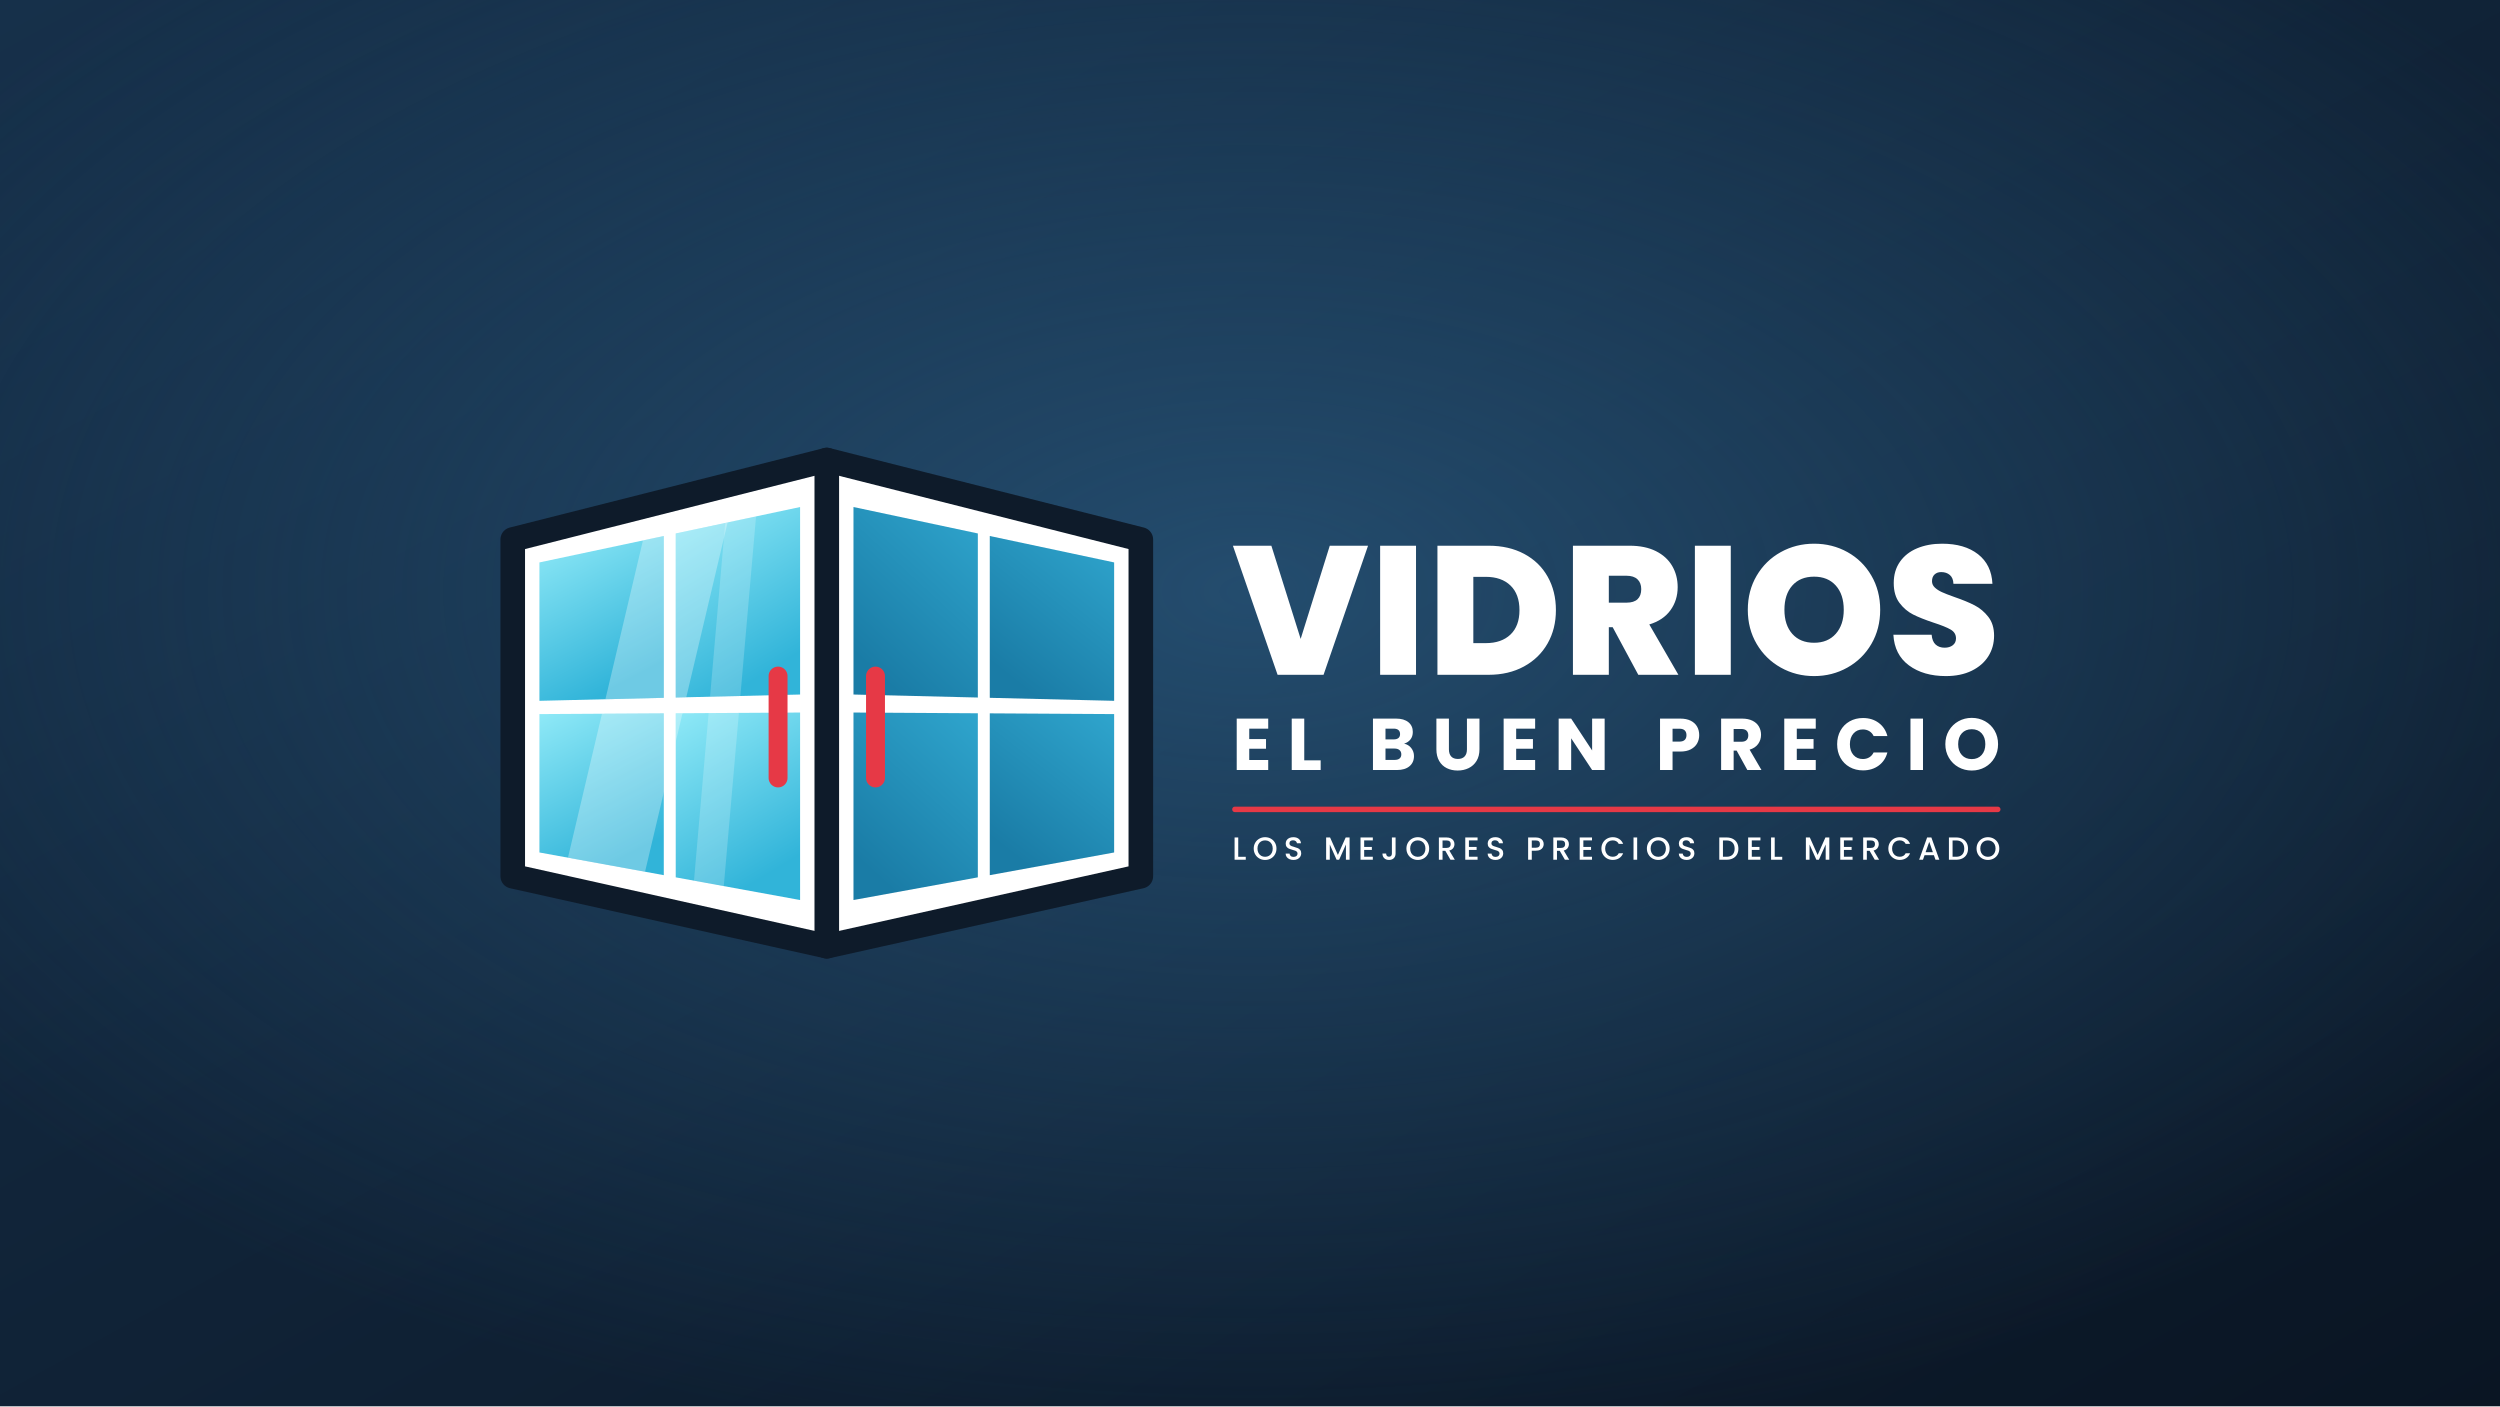
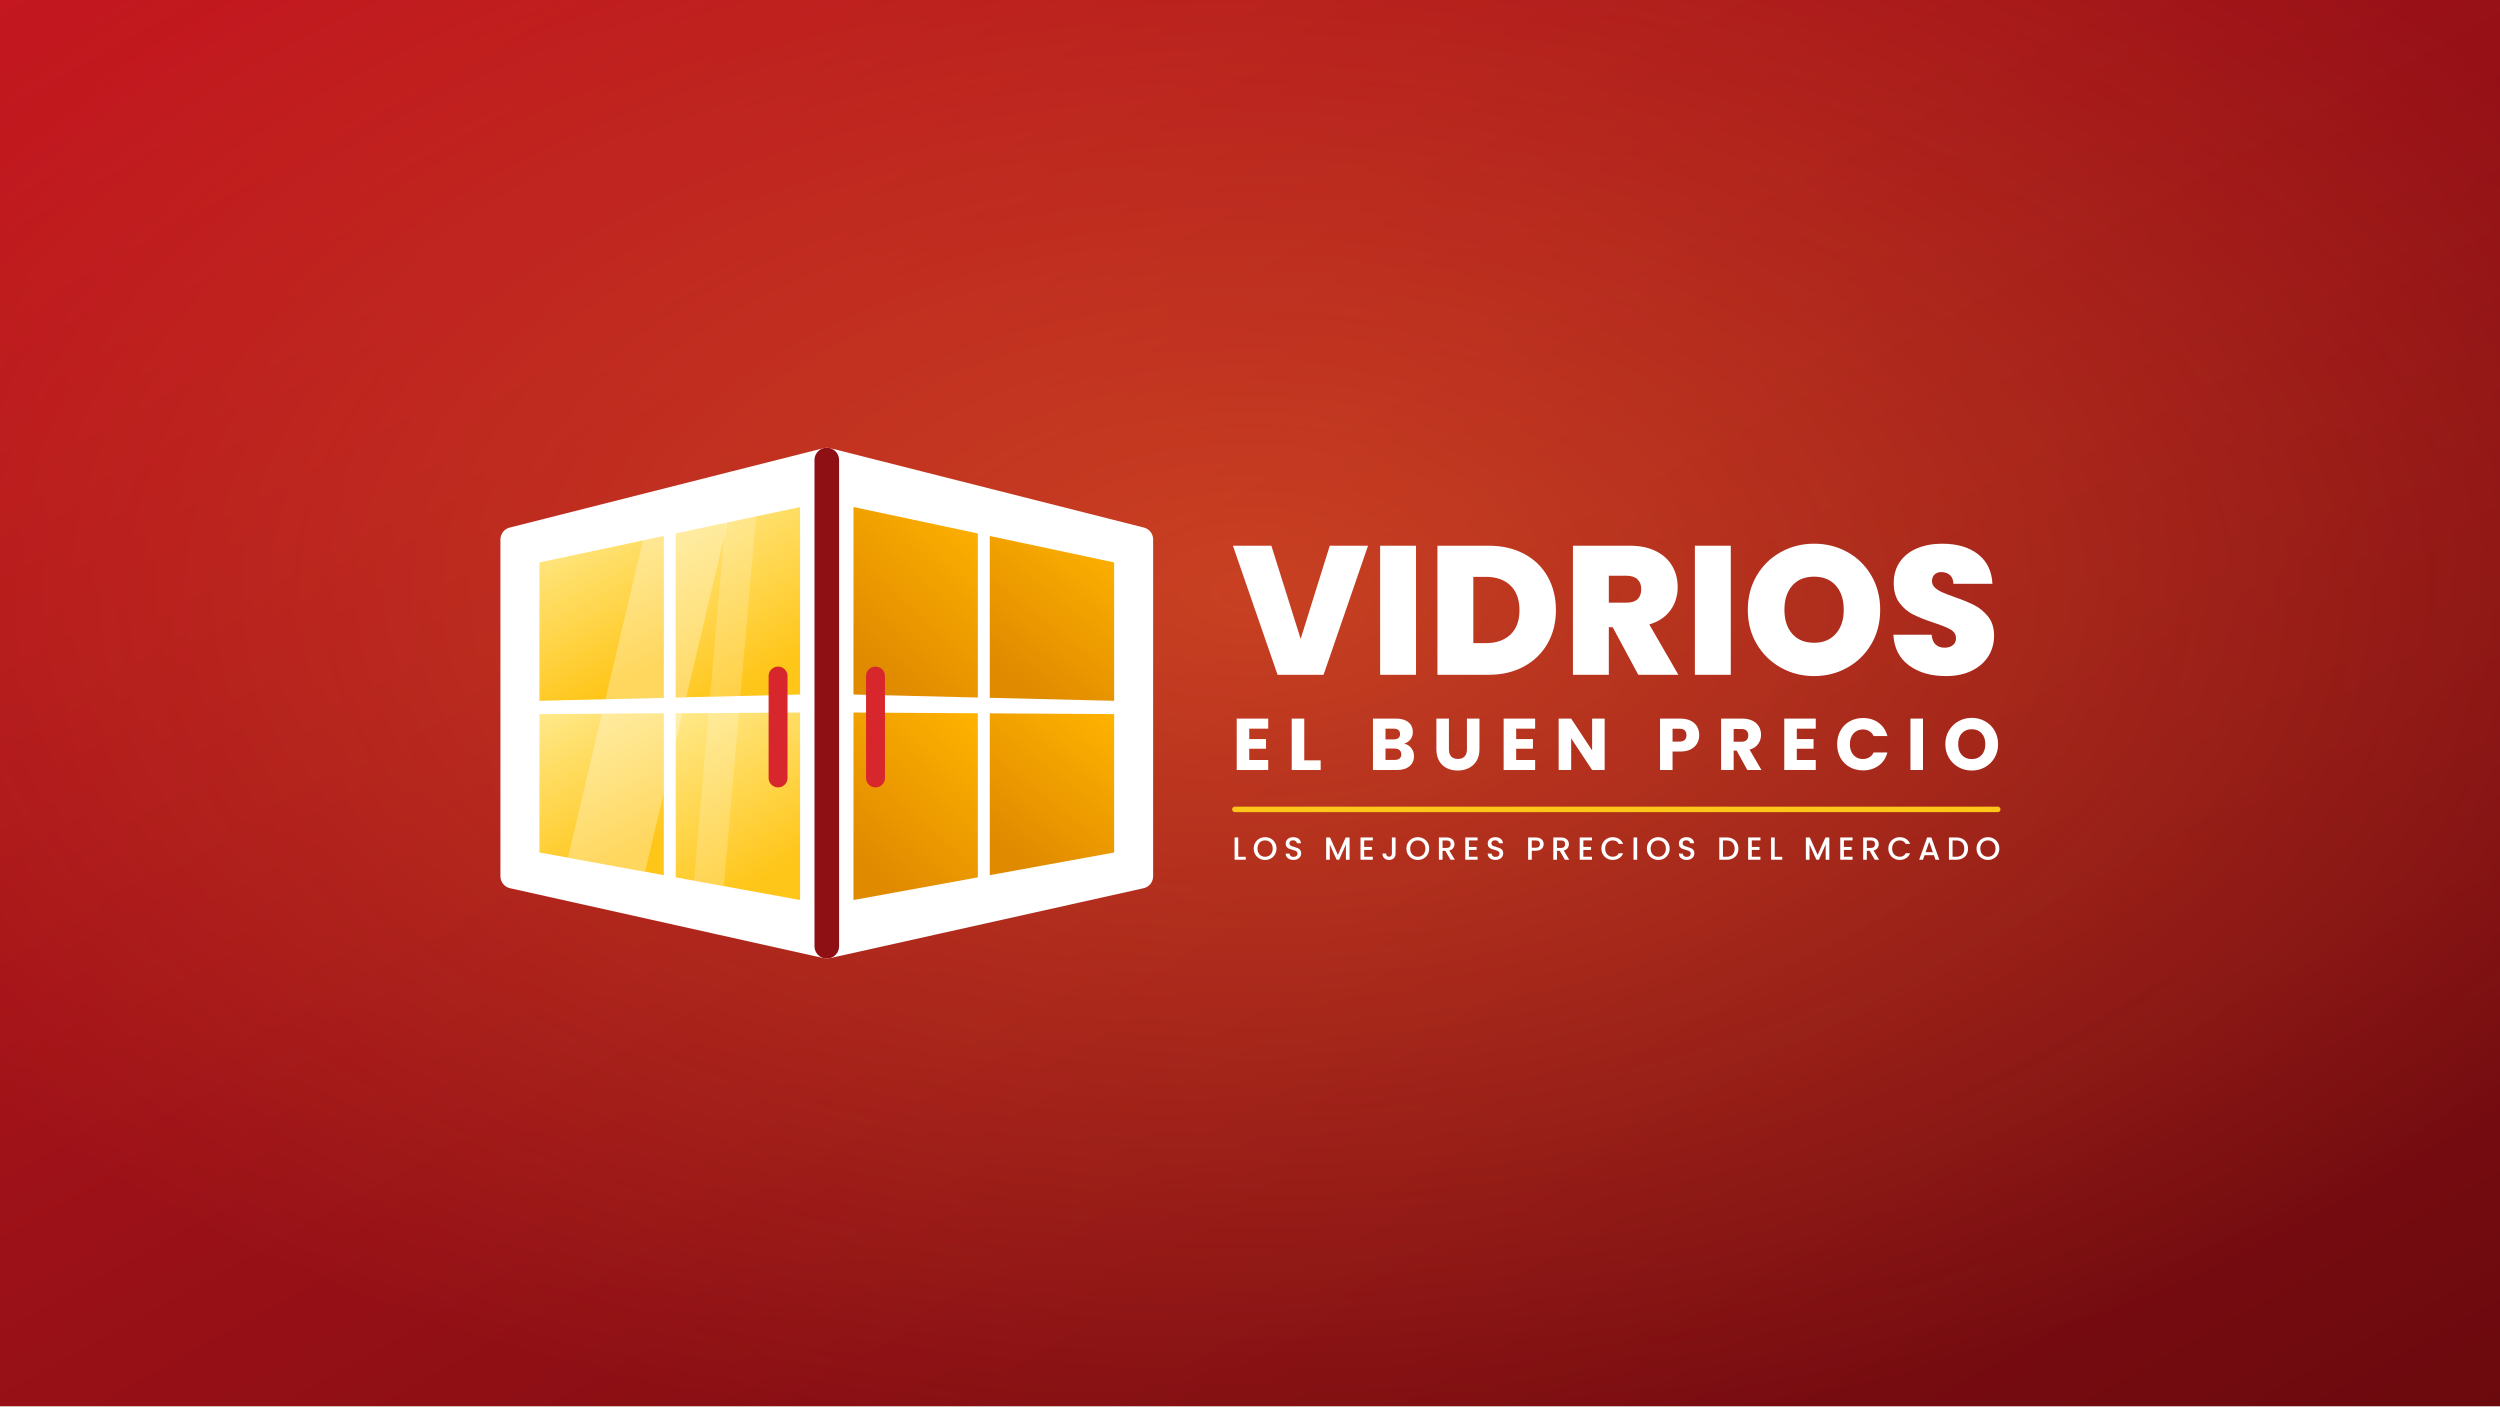
<svg xmlns="http://www.w3.org/2000/svg" viewBox="0 0 2048 1152" width="2048" height="1152">
  <defs>
    <linearGradient id="glassA" x1="0" y1="0" x2="0.4" y2="1">
-       <stop offset="0" stop-color="#8FE9F7" />
-       <stop offset="1" stop-color="#31B4D9" />
+       <stop offset="0" stop-color="#FFE98A" />
+       <stop offset="1" stop-color="#FFC61A" />
    </linearGradient>
    <linearGradient id="glassB" x1="1" y1="0" x2="0.4" y2="1">
-       <stop offset="0" stop-color="#2FA5CD" />
-       <stop offset="1" stop-color="#1A7CA6" />
+       <stop offset="0" stop-color="#FFB300" />
+       <stop offset="1" stop-color="#E08A00" />
    </linearGradient>
    <linearGradient id="bgDark" x1="0" y1="0" x2="1" y2="1">
-       <stop offset="0" stop-color="#16304A" />
-       <stop offset="1" stop-color="#0A1523" />
+       <stop offset="0" stop-color="#C4171F" />
+       <stop offset="1" stop-color="#6B0A0E" />
    </linearGradient>
    <radialGradient id="bgGlow" cx="0.5" cy="0.42" r="0.62">
-       <stop offset="0" stop-color="#2A5A80" stop-opacity="0.75" />
-       <stop offset="1" stop-color="#2A5A80" stop-opacity="0" />
+       <stop offset="0" stop-color="#FF7A2F" stop-opacity="0.45" />
+       <stop offset="1" stop-color="#FF7A2F" stop-opacity="0" />
    </radialGradient>
    <clipPath id="clipGlass">
      <polygon points="471.78,297.69 340.31,325.63 340.31,499.08 471.78,495.91" fill="#000" />
      <polygon points="471.78,514.94 340.31,515.73 340.31,689.18 471.78,713.16" fill="#000" />
      <polygon points="327.69,328.32 196.22,356.26 196.22,502.56 327.69,499.39" fill="#000" />
      <polygon points="327.69,515.80 196.22,516.59 196.22,662.89 327.69,686.87" fill="#000" />
    </clipPath>
  </defs>
  <rect width="2048" height="1152" fill="url(#bgDark)" />
  <rect width="2048" height="1152" fill="url(#bgGlow)" />
  <g transform="translate(409.182,366.000) scale(0.77491) translate(-154.00,-234.00)">
-     <polygon points="500.00,248.00 832.00,332.00 832.00,688.00 500.00,762.00 168.00,688.00 168.00,332.00" fill="#FFFFFF" stroke="#0E1B2A" stroke-width="26" stroke-linejoin="round" />
+     <polygon points="500.00,248.00 832.00,332.00 832.00,688.00 500.00,762.00 168.00,688.00 168.00,332.00" fill="#FFFFFF" stroke="#FFFFFF" stroke-width="26" stroke-linejoin="round" />
    <g>
      <polygon points="471.78,297.69 340.31,325.63 340.31,499.08 471.78,495.91" fill="url(#glassA)" />
      <polygon points="471.78,514.94 340.31,515.73 340.31,689.18 471.78,713.16" fill="url(#glassA)" />
      <polygon points="327.69,328.32 196.22,356.26 196.22,502.56 327.69,499.39" fill="url(#glassA)" />
      <polygon points="327.69,515.80 196.22,516.59 196.22,662.89 327.69,686.87" fill="url(#glassA)" />
    </g>
    <g>
      <polygon points="528.22,297.69 659.69,325.63 659.69,499.08 528.22,495.91" fill="url(#glassB)" />
      <polygon points="528.22,514.94 659.69,515.73 659.69,689.18 528.22,713.16" fill="url(#glassB)" />
      <polygon points="672.31,328.32 803.78,356.26 803.78,502.56 672.31,499.39" fill="url(#glassB)" />
      <polygon points="672.31,515.80 803.78,516.59 803.78,662.89 672.31,686.87" fill="url(#glassB)" />
    </g>
    <g clip-path="url(#clipGlass)">
      <polygon points="200,780 330,230 415,230 285,780" fill="#FFFFFF" opacity="0.30" />
      <polygon points="352,780 400,230 432,230 384,780" fill="#FFFFFF" opacity="0.20" />
    </g>
-     <line x1="500.0" y1="248.0" x2="500.0" y2="762.0" stroke="#0E1B2A" stroke-width="26" stroke-linecap="round" />
-     <line x1="448.5" y1="476.4" x2="448.5" y2="584.1" stroke="#E63946" stroke-width="20" stroke-linecap="round" />
-     <line x1="551.5" y1="476.4" x2="551.5" y2="584.1" stroke="#E63946" stroke-width="20" stroke-linecap="round" />
+     <line x1="500.0" y1="248.0" x2="500.0" y2="762.0" stroke="#8E1015" stroke-width="26" stroke-linecap="round" />
+     <line x1="448.5" y1="476.4" x2="448.5" y2="584.1" stroke="#D7262C" stroke-width="20" stroke-linecap="round" />
+     <line x1="551.5" y1="476.4" x2="551.5" y2="584.1" stroke="#D7262C" stroke-width="20" stroke-linecap="round" />
  </g>
  <g transform="translate(1009.4,447.8)">
    <g transform="translate(0,105.00)">
      <path d="M111.3 -105.75 74.85 0.0H37.2L0.6 -105.75H32.1L56.1 -29.4L79.95 -105.75Z M150.6 -105.75V0.0H121.2V-105.75Z M265.2 -52.95Q265.2 -37.65 258.375 -25.65Q251.55 -13.65 239.025 -6.825Q226.5 0.0 210.0 0.0H168.15V-105.75H210.0Q226.65 -105.75 239.175 -99.075Q251.7 -92.4 258.45 -80.4Q265.2 -68.4 265.2 -52.95ZM235.35 -52.95Q235.35 -66.0 228.0 -73.125Q220.65 -80.25 207.75 -80.25H197.55V-25.95H207.75Q220.65 -25.95 228.0 -33.0Q235.35 -40.05 235.35 -52.95Z M332.7 0.0 311.7 -39.0H308.55V0.0H279.15V-105.75H325.5Q338.25 -105.75 347.1 -101.325Q355.95 -96.9 360.45 -89.175Q364.95 -81.45 364.95 -71.85Q364.95 -61.05 359.025 -52.875Q353.1 -44.7 341.7 -41.25L365.55 0.0ZM308.55 -59.1H323.1Q329.1 -59.1 332.1 -61.95Q335.1 -64.8 335.1 -70.2Q335.1 -75.3 332.025 -78.225Q328.95 -81.15 323.1 -81.15H308.55Z M408.45 -105.75V0.0H379.05V-105.75Z M422.4 -53.25Q422.4 -68.85 429.675 -81.225Q436.95 -93.6 449.4 -100.5Q461.85 -107.4 476.7 -107.4Q491.7 -107.4 504.075 -100.5Q516.45 -93.6 523.65 -81.225Q530.85 -68.85 530.85 -53.25Q530.85 -37.65 523.65 -25.275Q516.45 -12.9 504 -5.925Q491.55 1.05 476.7 1.05Q461.85 1.05 449.4 -5.925Q436.95 -12.9 429.675 -25.275Q422.4 -37.65 422.4 -53.25ZM501 -53.25Q501 -65.85 494.475 -73.125Q487.95 -80.4 476.7 -80.4Q465.3 -80.4 458.85 -73.125Q452.4 -65.85 452.4 -53.25Q452.4 -40.8 458.85 -33.525Q465.3 -26.25 476.7 -26.25Q487.95 -26.25 494.475 -33.6Q501 -40.95 501 -53.25Z M541.65 -32.85H573.0Q573.45 -27.3 576.3 -24.75Q579.15 -22.2 583.65 -22.2Q587.7 -22.2 590.325 -24.225Q592.95 -26.25 592.95 -29.85Q592.95 -34.5 588.6 -37.05Q584.25 -39.6 574.5 -42.75Q564.15 -46.2 557.775 -49.425Q551.4 -52.65 546.675 -58.875Q541.95 -65.1 541.95 -75.15Q541.95 -85.35 547.05 -92.625Q552.15 -99.9 561.15 -103.65Q570.15 -107.4 581.55 -107.4Q600.0 -107.4 611.025 -98.775Q622.05 -90.15 622.8 -74.55H590.85Q590.7 -79.35 587.925 -81.75Q585.15 -84.15 580.8 -84.15Q577.5 -84.15 575.4 -82.2Q573.3 -80.25 573.3 -76.65Q573.3 -73.65 575.625 -71.475Q577.95 -69.3 581.4 -67.725Q584.85 -66.15 591.6 -63.75Q601.65 -60.3 608.175 -56.925Q614.7 -53.55 619.425 -47.475Q624.15 -41.4 624.15 -32.1Q624.15 -22.65 619.425 -15.15Q614.7 -7.65 605.775 -3.3Q596.85 1.05 584.7 1.05Q566.25 1.05 554.4 -7.725Q542.55 -16.5 541.65 -32.85Z" fill="#FFFFFF" />
      <path d="M13.98 44.1V52.62H27.72V60.54H13.98V69.78H29.52V78.0H3.72V35.88H29.52V44.1Z M59.045 70.08H72.485V78.0H48.785V35.88H59.045Z M148.934 66.54Q148.934 71.82 145.244 74.91Q141.554 78.0 134.954 78.0H115.334V35.88H134.294Q140.714 35.88 144.344 38.82Q147.974 41.76 147.974 46.8Q147.974 50.52 146.024 52.98Q144.074 55.44 140.834 56.4Q144.494 57.18 146.714 60.03Q148.934 62.88 148.934 66.54ZM125.594 52.92H132.314Q134.834 52.92 136.184 51.81Q137.534 50.7 137.534 48.54Q137.534 46.38 136.184 45.24Q134.834 44.1 132.314 44.1H125.594ZM138.554 65.16Q138.554 62.94 137.084 61.68Q135.614 60.42 133.034 60.42H125.594V69.72H133.154Q135.734 69.72 137.144 68.55Q138.554 67.38 138.554 65.16Z M177.558 35.88V61.08Q177.558 64.86 179.418 66.9Q181.278 68.94 184.878 68.94Q188.478 68.94 190.398 66.9Q192.318 64.86 192.318 61.08V35.88H202.578V61.02Q202.578 66.66 200.178 70.56Q197.778 74.46 193.728 76.44Q189.678 78.42 184.698 78.42Q179.718 78.42 175.788 76.47Q171.858 74.52 169.578 70.59Q167.298 66.66 167.298 61.02V35.88Z M232.643 44.1V52.62H246.383V60.54H232.643V69.78H248.183V78.0H222.383V35.88H248.183V44.1Z M305.128 78.0H294.868L277.708 52.02V78.0H267.448V35.88H277.708L294.868 61.98V35.88H305.128Z M367.117 62.88H360.757V78.0H350.497V35.88H367.117Q372.157 35.88 375.637 37.62Q379.117 39.36 380.857 42.42Q382.597 45.48 382.597 49.44Q382.597 53.1 380.917 56.13Q379.237 59.16 375.757 61.02Q372.277 62.88 367.117 62.88ZM372.157 49.44Q372.157 46.92 370.717 45.54Q369.277 44.16 366.337 44.16H360.757V54.72H366.337Q369.277 54.72 370.717 53.34Q372.157 51.96 372.157 49.44Z M422.022 78.0 413.262 62.1H410.802V78.0H400.542V35.88H417.762Q422.742 35.88 426.252 37.62Q429.762 39.36 431.502 42.39Q433.242 45.42 433.242 49.14Q433.242 53.34 430.872 56.64Q428.502 59.94 423.882 61.32L433.602 78.0ZM410.802 54.84H417.162Q419.982 54.84 421.392 53.46Q422.802 52.08 422.802 49.56Q422.802 47.16 421.392 45.78Q419.982 44.4 417.162 44.4H410.802Z M462.526 44.1V52.62H476.266V60.54H462.526V69.78H478.066V78.0H452.266V35.88H478.066V44.1Z M516.771 35.4Q524.271 35.4 529.611 39.36Q534.951 43.32 536.751 50.16H525.471Q524.211 47.52 521.901 46.14Q519.591 44.76 516.651 44.76Q511.911 44.76 508.971 48.06Q506.031 51.36 506.031 56.88Q506.031 62.4 508.971 65.7Q511.911 69.0 516.651 69.0Q519.591 69.0 521.901 67.62Q524.211 66.24 525.471 63.6H536.751Q534.951 70.44 529.611 74.37Q524.271 78.3 516.771 78.3Q510.651 78.3 505.821 75.57Q500.991 72.84 498.291 67.98Q495.591 63.12 495.591 56.88Q495.591 50.64 498.291 45.75Q500.991 40.86 505.821 38.13Q510.651 35.4 516.771 35.4Z M565.915 35.88V78.0H555.655V35.88Z M584.22 56.82Q584.22 50.64 587.13 45.72Q590.04 40.8 594.99 38.04Q599.94 35.28 605.88 35.28Q611.82 35.28 616.77 38.04Q621.72 40.8 624.57 45.72Q627.42 50.64 627.42 56.82Q627.42 63.0 624.54 67.95Q621.66 72.9 616.74 75.66Q611.82 78.42 605.88 78.42Q599.94 78.42 594.99 75.66Q590.04 72.9 587.13 67.95Q584.22 63.0 584.22 56.82ZM616.98 56.82Q616.98 51.24 613.95 47.91Q610.92 44.58 605.88 44.58Q600.78 44.58 597.75 47.88Q594.72 51.18 594.72 56.82Q594.72 62.4 597.75 65.73Q600.78 69.06 605.88 69.06Q610.92 69.06 613.95 65.7Q616.98 62.34 616.98 56.82Z" fill="#FFFFFF" />
-       <rect x="0" y="108.0" width="629.4" height="4.5" rx="2.2" fill="#E63946" />
+       <rect x="0" y="108.0" width="629.4" height="4.5" rx="2.2" fill="#FFC61A" />
      <path d="M4.961 149.085H11.13V151.5H1.969V133.256H4.961Z M17.646 142.339Q17.646 139.661 18.893 137.535Q20.14 135.409 22.279 134.214Q24.419 133.02 26.965 133.02Q29.538 133.02 31.677 134.214Q33.816 135.409 35.05 137.535Q36.284 139.661 36.284 142.339Q36.284 145.016 35.05 147.156Q33.816 149.295 31.677 150.489Q29.538 151.684 26.965 151.684Q24.419 151.684 22.279 150.489Q20.14 149.295 18.893 147.156Q17.646 145.016 17.646 142.339ZM33.213 142.339Q33.213 140.317 32.412 138.795Q31.611 137.273 30.194 136.459Q28.776 135.645 26.965 135.645Q25.154 135.645 23.736 136.459Q22.319 137.273 21.518 138.795Q20.718 140.317 20.718 142.339Q20.718 144.36 21.518 145.896Q22.319 147.431 23.736 148.258Q25.154 149.085 26.965 149.085Q28.776 149.085 30.194 148.258Q31.611 147.431 32.412 145.896Q33.213 144.36 33.213 142.339Z M43.798 146.46H47Q47.105 147.641 47.932 148.403Q48.759 149.164 50.255 149.164Q51.804 149.164 52.67 148.416Q53.536 147.667 53.536 146.486Q53.536 145.567 52.998 144.99Q52.46 144.412 51.659 144.097Q50.859 143.782 49.441 143.415Q47.656 142.942 46.541 142.457Q45.425 141.971 44.638 140.947Q43.85 139.924 43.85 138.218Q43.85 136.643 44.638 135.461Q45.425 134.28 46.843 133.65Q48.26 133.02 50.124 133.02Q52.775 133.02 54.468 134.346Q56.161 135.671 56.345 137.981H53.038Q52.959 136.984 52.093 136.275Q51.226 135.566 49.809 135.566Q48.523 135.566 47.709 136.222Q46.895 136.879 46.895 138.113Q46.895 138.952 47.407 139.491Q47.919 140.029 48.706 140.344Q49.494 140.659 50.859 141.026Q52.67 141.525 53.812 142.024Q54.954 142.523 55.754 143.559Q56.555 144.596 56.555 146.329Q56.555 147.72 55.807 148.954Q55.059 150.188 53.628 150.936Q52.198 151.684 50.255 151.684Q48.418 151.684 46.948 151.041Q45.478 150.398 44.638 149.216Q43.798 148.035 43.798 146.46Z M96.179 133.256V151.5H93.186V139.005L87.621 151.5H85.548L79.956 139.005V151.5H76.964V133.256H80.193L86.598 147.562L92.976 133.256Z M108.129 135.671V141.026H114.429V143.468H108.129V149.059H115.216V151.5H105.136V133.23H115.216V135.671Z M133.86 133.256V146.407Q133.86 148.849 132.377 150.266Q130.894 151.684 128.479 151.684Q126.064 151.684 124.581 150.266Q123.098 148.849 123.098 146.407H126.116Q126.143 147.615 126.733 148.324Q127.324 149.032 128.479 149.032Q129.634 149.032 130.238 148.311Q130.841 147.589 130.841 146.407V133.256Z M142.739 142.339Q142.739 139.661 143.986 137.535Q145.233 135.409 147.372 134.214Q149.511 133.02 152.058 133.02Q154.63 133.02 156.769 134.214Q158.909 135.409 160.143 137.535Q161.376 139.661 161.376 142.339Q161.376 145.016 160.143 147.156Q158.909 149.295 156.769 150.489Q154.63 151.684 152.058 151.684Q149.511 151.684 147.372 150.489Q145.233 149.295 143.986 147.156Q142.739 145.016 142.739 142.339ZM158.305 142.339Q158.305 140.317 157.504 138.795Q156.704 137.273 155.286 136.459Q153.869 135.645 152.058 135.645Q150.246 135.645 148.829 136.459Q147.411 137.273 146.611 138.795Q145.81 140.317 145.81 142.339Q145.81 144.36 146.611 145.896Q147.411 147.431 148.829 148.258Q150.246 149.085 152.058 149.085Q153.869 149.085 155.286 148.258Q156.704 147.431 157.504 145.896Q158.305 144.36 158.305 142.339Z M178.813 151.5 174.613 144.202H172.329V151.5H169.336V133.256H175.636Q177.736 133.256 179.193 133.991Q180.65 134.726 181.372 135.96Q182.094 137.194 182.094 138.716Q182.094 140.501 181.057 141.958Q180.02 143.415 177.868 143.94L182.383 151.5ZM172.329 141.814H175.636Q177.316 141.814 178.169 140.974Q179.023 140.134 179.023 138.716Q179.023 137.299 178.183 136.498Q177.343 135.697 175.636 135.697H172.329Z M193.939 135.671V141.026H200.239V143.468H193.939V149.059H201.026V151.5H190.946V133.23H201.026V135.671Z M209.275 146.46H212.478Q212.583 147.641 213.409 148.403Q214.236 149.164 215.733 149.164Q217.281 149.164 218.148 148.416Q219.014 147.667 219.014 146.486Q219.014 145.567 218.476 144.99Q217.938 144.412 217.137 144.097Q216.336 143.782 214.919 143.415Q213.134 142.942 212.018 142.457Q210.903 141.971 210.115 140.947Q209.328 139.924 209.328 138.218Q209.328 136.643 210.115 135.461Q210.903 134.28 212.32 133.65Q213.738 133.02 215.601 133.02Q218.253 133.02 219.946 134.346Q221.639 135.671 221.823 137.981H218.515Q218.436 136.984 217.57 136.275Q216.704 135.566 215.286 135.566Q214 135.566 213.186 136.222Q212.373 136.879 212.373 138.113Q212.373 138.952 212.884 139.491Q213.396 140.029 214.184 140.344Q214.971 140.659 216.336 141.026Q218.148 141.525 219.289 142.024Q220.431 142.523 221.232 143.559Q222.033 144.596 222.033 146.329Q222.033 147.72 221.284 148.954Q220.536 150.188 219.106 150.936Q217.675 151.684 215.733 151.684Q213.895 151.684 212.425 151.041Q210.955 150.398 210.115 149.216Q209.275 148.035 209.275 146.46Z M248.741 144.097H245.434V151.5H242.441V133.256H248.741Q250.841 133.256 252.298 133.978Q253.755 134.7 254.477 135.934Q255.199 137.167 255.199 138.69Q255.199 140.081 254.543 141.315Q253.886 142.549 252.443 143.323Q250.999 144.097 248.741 144.097ZM252.128 138.69Q252.128 135.697 248.741 135.697H245.434V141.656H248.741Q250.448 141.656 251.288 140.882Q252.128 140.107 252.128 138.69Z M272.556 151.5 268.356 144.202H266.073V151.5H263.08V133.256H269.38Q271.48 133.256 272.937 133.991Q274.394 134.726 275.116 135.96Q275.838 137.194 275.838 138.716Q275.838 140.501 274.801 141.958Q273.764 143.415 271.611 143.94L276.126 151.5ZM266.073 141.814H269.38Q271.06 141.814 271.913 140.974Q272.766 140.134 272.766 138.716Q272.766 137.299 271.926 136.498Q271.086 135.697 269.38 135.697H266.073Z M287.683 135.671V141.026H293.983V143.468H287.683V149.059H294.77V151.5H284.69V133.23H294.77V135.671Z M311.786 133.02Q314.7 133.02 316.971 134.451Q319.241 135.881 320.265 138.506H316.669Q315.96 137.062 314.7 136.354Q313.44 135.645 311.786 135.645Q309.975 135.645 308.558 136.459Q307.14 137.273 306.339 138.795Q305.539 140.317 305.539 142.339Q305.539 144.36 306.339 145.882Q307.14 147.405 308.558 148.232Q309.975 149.059 311.786 149.059Q313.44 149.059 314.7 148.35Q315.96 147.641 316.669 146.197H320.265Q319.241 148.822 316.971 150.24Q314.7 151.657 311.786 151.657Q309.214 151.657 307.087 150.463Q304.961 149.269 303.714 147.143Q302.468 145.016 302.468 142.339Q302.468 139.661 303.714 137.535Q304.961 135.409 307.101 134.214Q309.24 133.02 311.786 133.02Z M331.769 133.256V151.5H328.776V133.256Z M339.729 142.339Q339.729 139.661 340.976 137.535Q342.223 135.409 344.362 134.214Q346.501 133.02 349.048 133.02Q351.62 133.02 353.759 134.214Q355.899 135.409 357.133 137.535Q358.366 139.661 358.366 142.339Q358.366 145.016 357.133 147.156Q355.899 149.295 353.759 150.489Q351.62 151.684 349.048 151.684Q346.501 151.684 344.362 150.489Q342.223 149.295 340.976 147.156Q339.729 145.016 339.729 142.339ZM355.295 142.339Q355.295 140.317 354.494 138.795Q353.694 137.273 352.276 136.459Q350.859 135.645 349.048 135.645Q347.236 135.645 345.819 136.459Q344.401 137.273 343.601 138.795Q342.8 140.317 342.8 142.339Q342.8 144.36 343.601 145.896Q344.401 147.431 345.819 148.258Q347.236 149.085 349.048 149.085Q350.859 149.085 352.276 148.258Q353.694 147.431 354.494 145.896Q355.295 144.36 355.295 142.339Z M365.88 146.46H369.083Q369.188 147.641 370.014 148.403Q370.841 149.164 372.338 149.164Q373.886 149.164 374.753 148.416Q375.619 147.667 375.619 146.486Q375.619 145.567 375.081 144.99Q374.543 144.412 373.742 144.097Q372.941 143.782 371.524 143.415Q369.739 142.942 368.623 142.457Q367.508 141.971 366.72 140.947Q365.933 139.924 365.933 138.218Q365.933 136.643 366.72 135.461Q367.508 134.28 368.925 133.65Q370.343 133.02 372.206 133.02Q374.858 133.02 376.551 134.346Q378.244 135.671 378.428 137.981H375.12Q375.041 136.984 374.175 136.275Q373.309 135.566 371.891 135.566Q370.605 135.566 369.791 136.222Q368.978 136.879 368.978 138.113Q368.978 138.952 369.489 139.491Q370.001 140.029 370.789 140.344Q371.576 140.659 372.941 141.026Q374.753 141.525 375.894 142.024Q377.036 142.523 377.837 143.559Q378.638 144.596 378.638 146.329Q378.638 147.72 377.889 148.954Q377.141 150.188 375.711 150.936Q374.28 151.684 372.338 151.684Q370.5 151.684 369.03 151.041Q367.56 150.398 366.72 149.216Q365.88 148.035 365.88 146.46Z M414.691 142.444Q414.691 145.226 413.497 147.274Q412.303 149.321 410.111 150.411Q407.919 151.5 405.005 151.5H399.046V133.256H405.005Q407.919 133.256 410.111 134.372Q412.303 135.488 413.497 137.574Q414.691 139.661 414.691 142.444ZM411.62 142.444Q411.62 139.268 409.914 137.483Q408.208 135.697 405.005 135.697H402.039V149.059H405.005Q408.208 149.059 409.914 147.326Q411.62 145.594 411.62 142.444Z M425.67 135.671V141.026H431.97V143.468H425.67V149.059H432.758V151.5H422.678V133.23H432.758V135.671Z M444.445 149.085H450.614V151.5H441.453V133.256H444.445Z M489.188 133.256V151.5H486.195V139.005L480.63 151.5H478.556L472.965 139.005V151.5H469.973V133.256H473.201L479.606 147.562L485.985 133.256Z M501.138 135.671V141.026H507.438V143.468H501.138V149.059H508.225V151.5H498.145V133.23H508.225V135.671Z M526.396 151.5 522.196 144.202H519.913V151.5H516.92V133.256H523.22Q525.32 133.256 526.777 133.991Q528.234 134.726 528.956 135.96Q529.678 137.194 529.678 138.716Q529.678 140.501 528.641 141.958Q527.604 143.415 525.451 143.94L529.966 151.5ZM519.913 141.814H523.22Q524.9 141.814 525.753 140.974Q526.606 140.134 526.606 138.716Q526.606 137.299 525.766 136.498Q524.926 135.697 523.22 135.697H519.913Z M546.851 133.02Q549.765 133.02 552.036 134.451Q554.306 135.881 555.33 138.506H551.734Q551.025 137.062 549.765 136.354Q548.505 135.645 546.851 135.645Q545.04 135.645 543.623 136.459Q542.205 137.273 541.404 138.795Q540.604 140.317 540.604 142.339Q540.604 144.36 541.404 145.882Q542.205 147.405 543.623 148.232Q545.04 149.059 546.851 149.059Q548.505 149.059 549.765 148.35Q551.025 147.641 551.734 146.197H555.33Q554.306 148.822 552.036 150.24Q549.765 151.657 546.851 151.657Q544.279 151.657 542.153 150.463Q540.026 149.269 538.779 147.143Q537.533 145.016 537.533 142.339Q537.533 139.661 538.779 137.535Q540.026 135.409 542.166 134.214Q544.305 133.02 546.851 133.02Z M574.84 147.773H567.201L565.889 151.5H562.765L569.301 133.23H572.766L579.303 151.5H576.153ZM574 145.331 571.034 136.852 568.041 145.331Z M602.803 142.444Q602.803 145.226 601.608 147.274Q600.414 149.321 598.222 150.411Q596.03 151.5 593.116 151.5H587.158V133.256H593.116Q596.03 133.256 598.222 134.372Q600.414 135.488 601.608 137.574Q602.803 139.661 602.803 142.444ZM599.731 142.444Q599.731 139.268 598.025 137.483Q596.319 135.697 593.116 135.697H590.15V149.059H593.116Q596.319 149.059 598.025 147.326Q599.731 145.594 599.731 142.444Z M609.791 142.339Q609.791 139.661 611.038 137.535Q612.285 135.409 614.424 134.214Q616.564 133.02 619.11 133.02Q621.683 133.02 623.822 134.214Q625.961 135.409 627.195 137.535Q628.429 139.661 628.429 142.339Q628.429 145.016 627.195 147.156Q625.961 149.295 623.822 150.489Q621.683 151.684 619.11 151.684Q616.564 151.684 614.424 150.489Q612.285 149.295 611.038 147.156Q609.791 145.016 609.791 142.339ZM625.358 142.339Q625.358 140.317 624.557 138.795Q623.756 137.273 622.339 136.459Q620.921 135.645 619.11 135.645Q617.299 135.645 615.881 136.459Q614.464 137.273 613.663 138.795Q612.863 140.317 612.863 142.339Q612.863 144.36 613.663 145.896Q614.464 147.431 615.881 148.258Q617.299 149.085 619.11 149.085Q620.921 149.085 622.339 148.258Q623.756 147.431 624.557 145.896Q625.358 144.36 625.358 142.339Z" fill="#FFFFFF" />
    </g>
  </g>
</svg>
